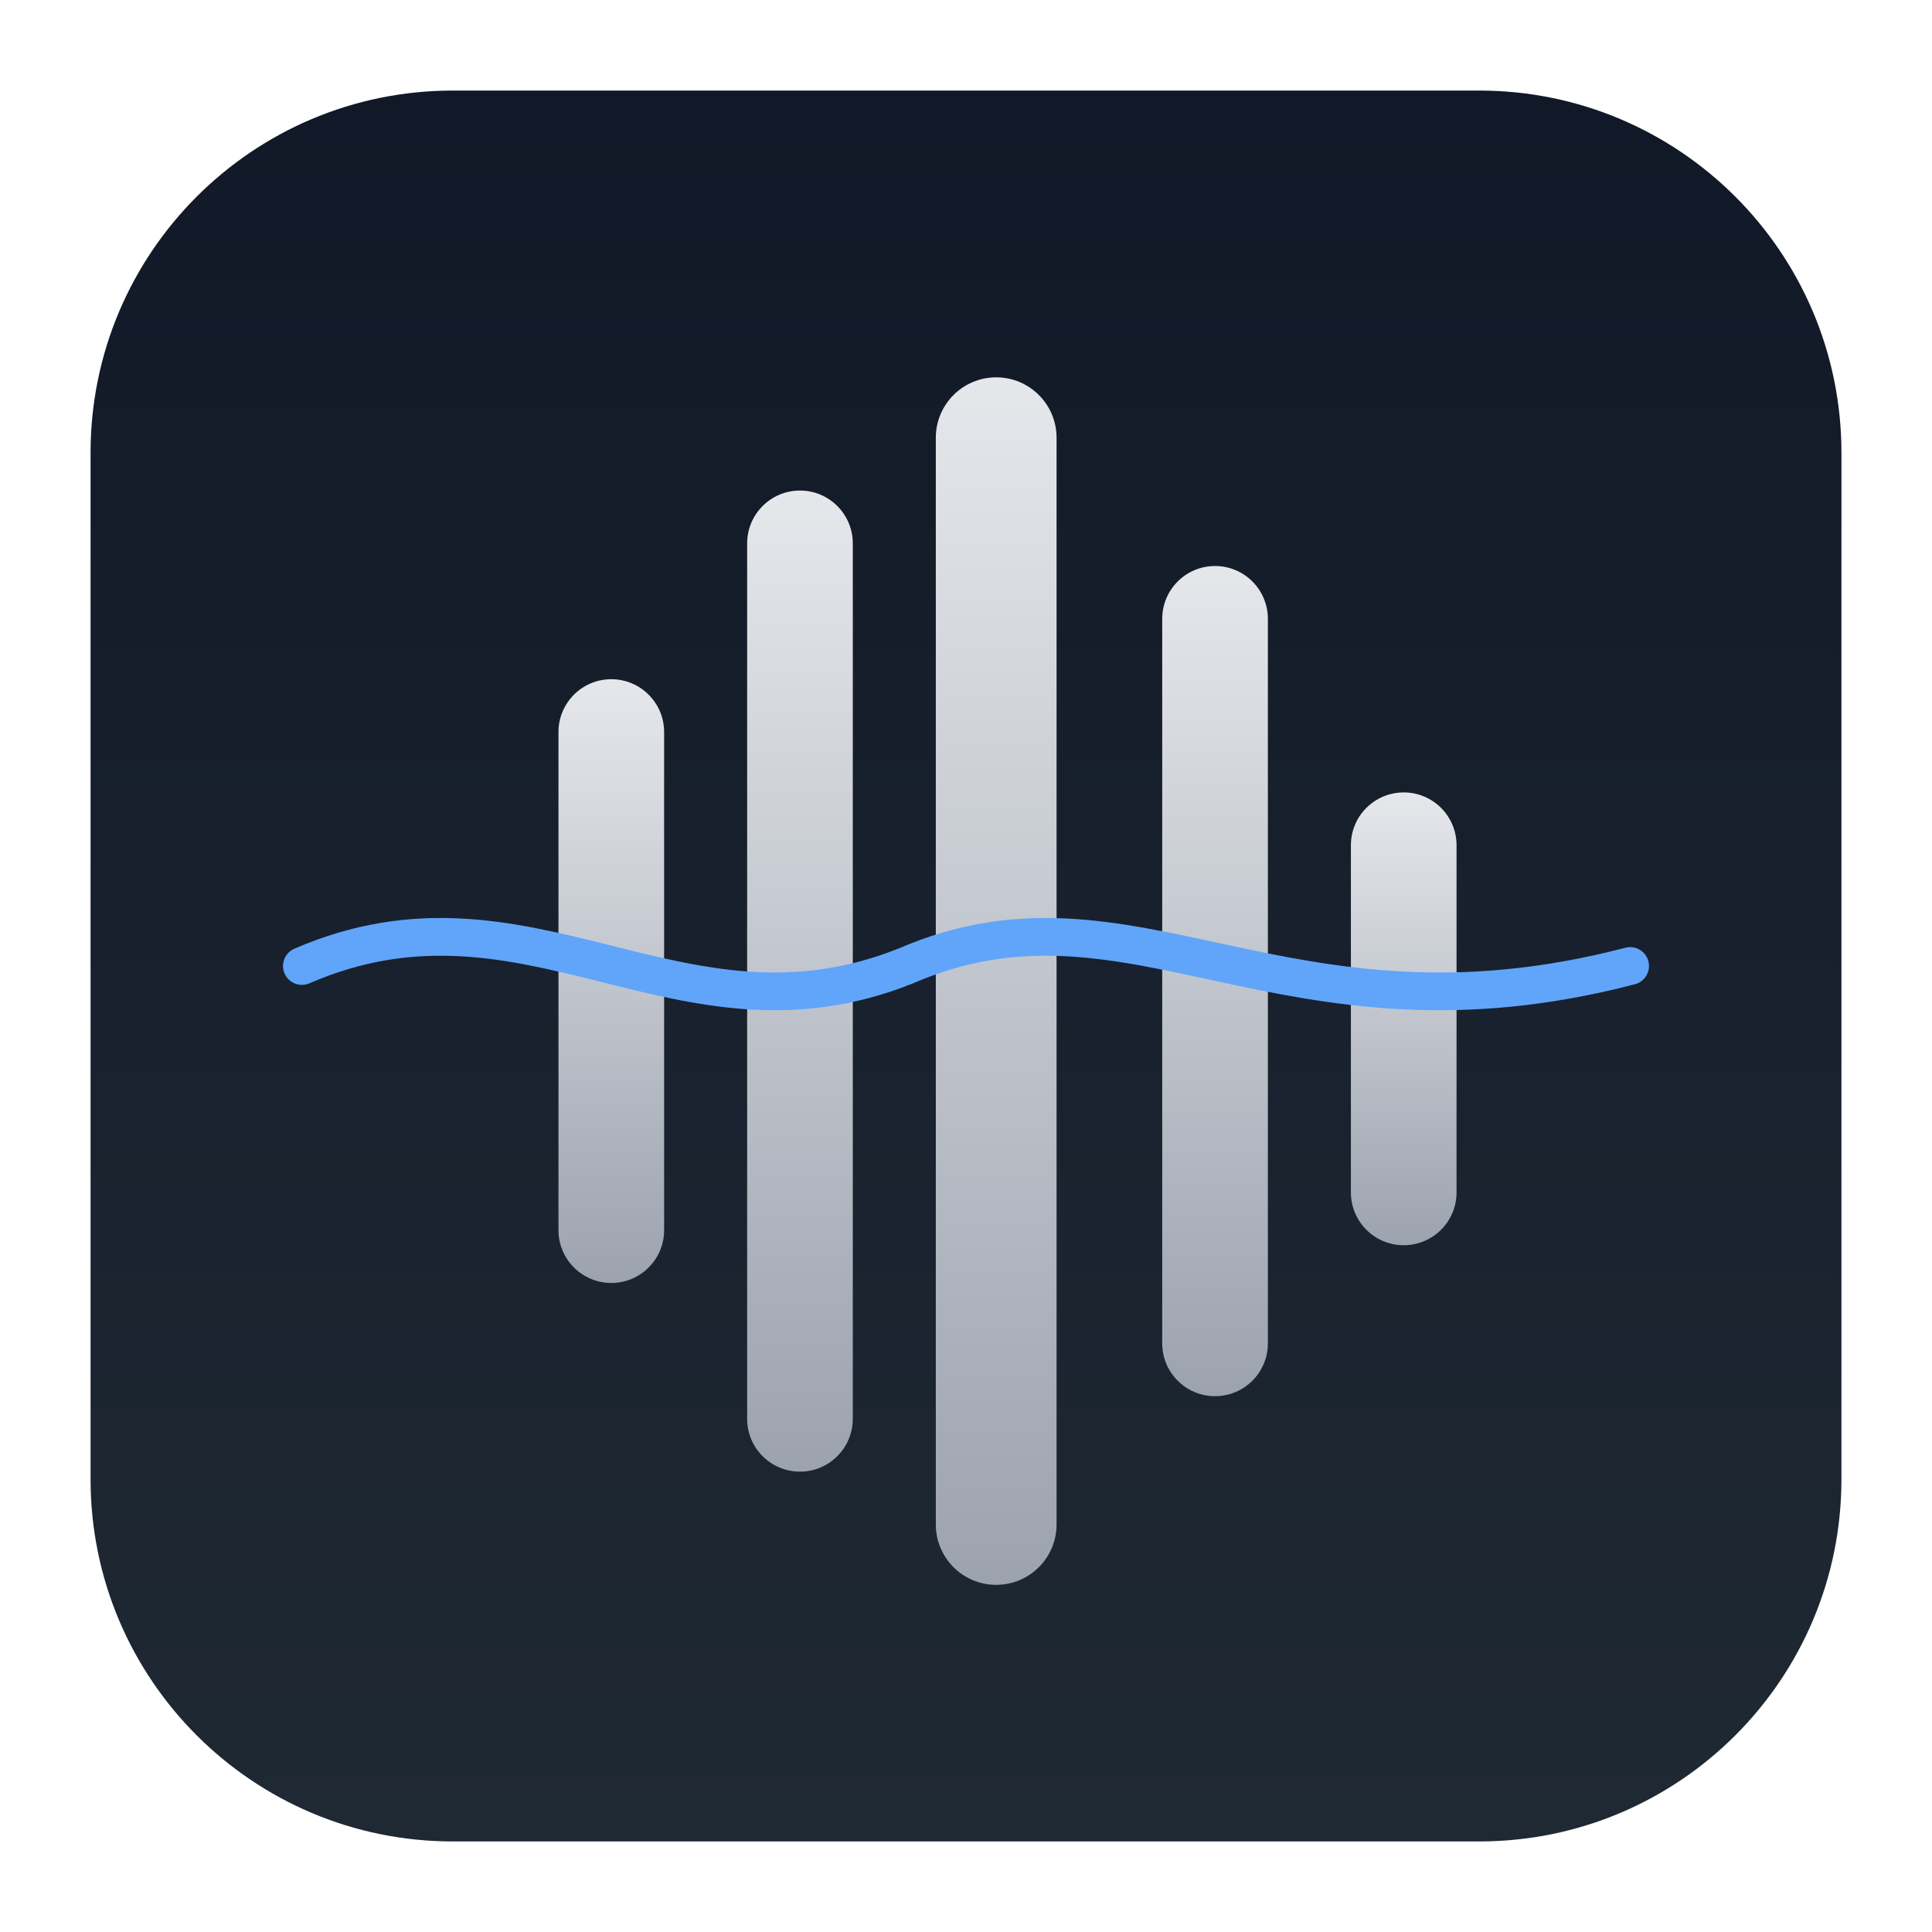
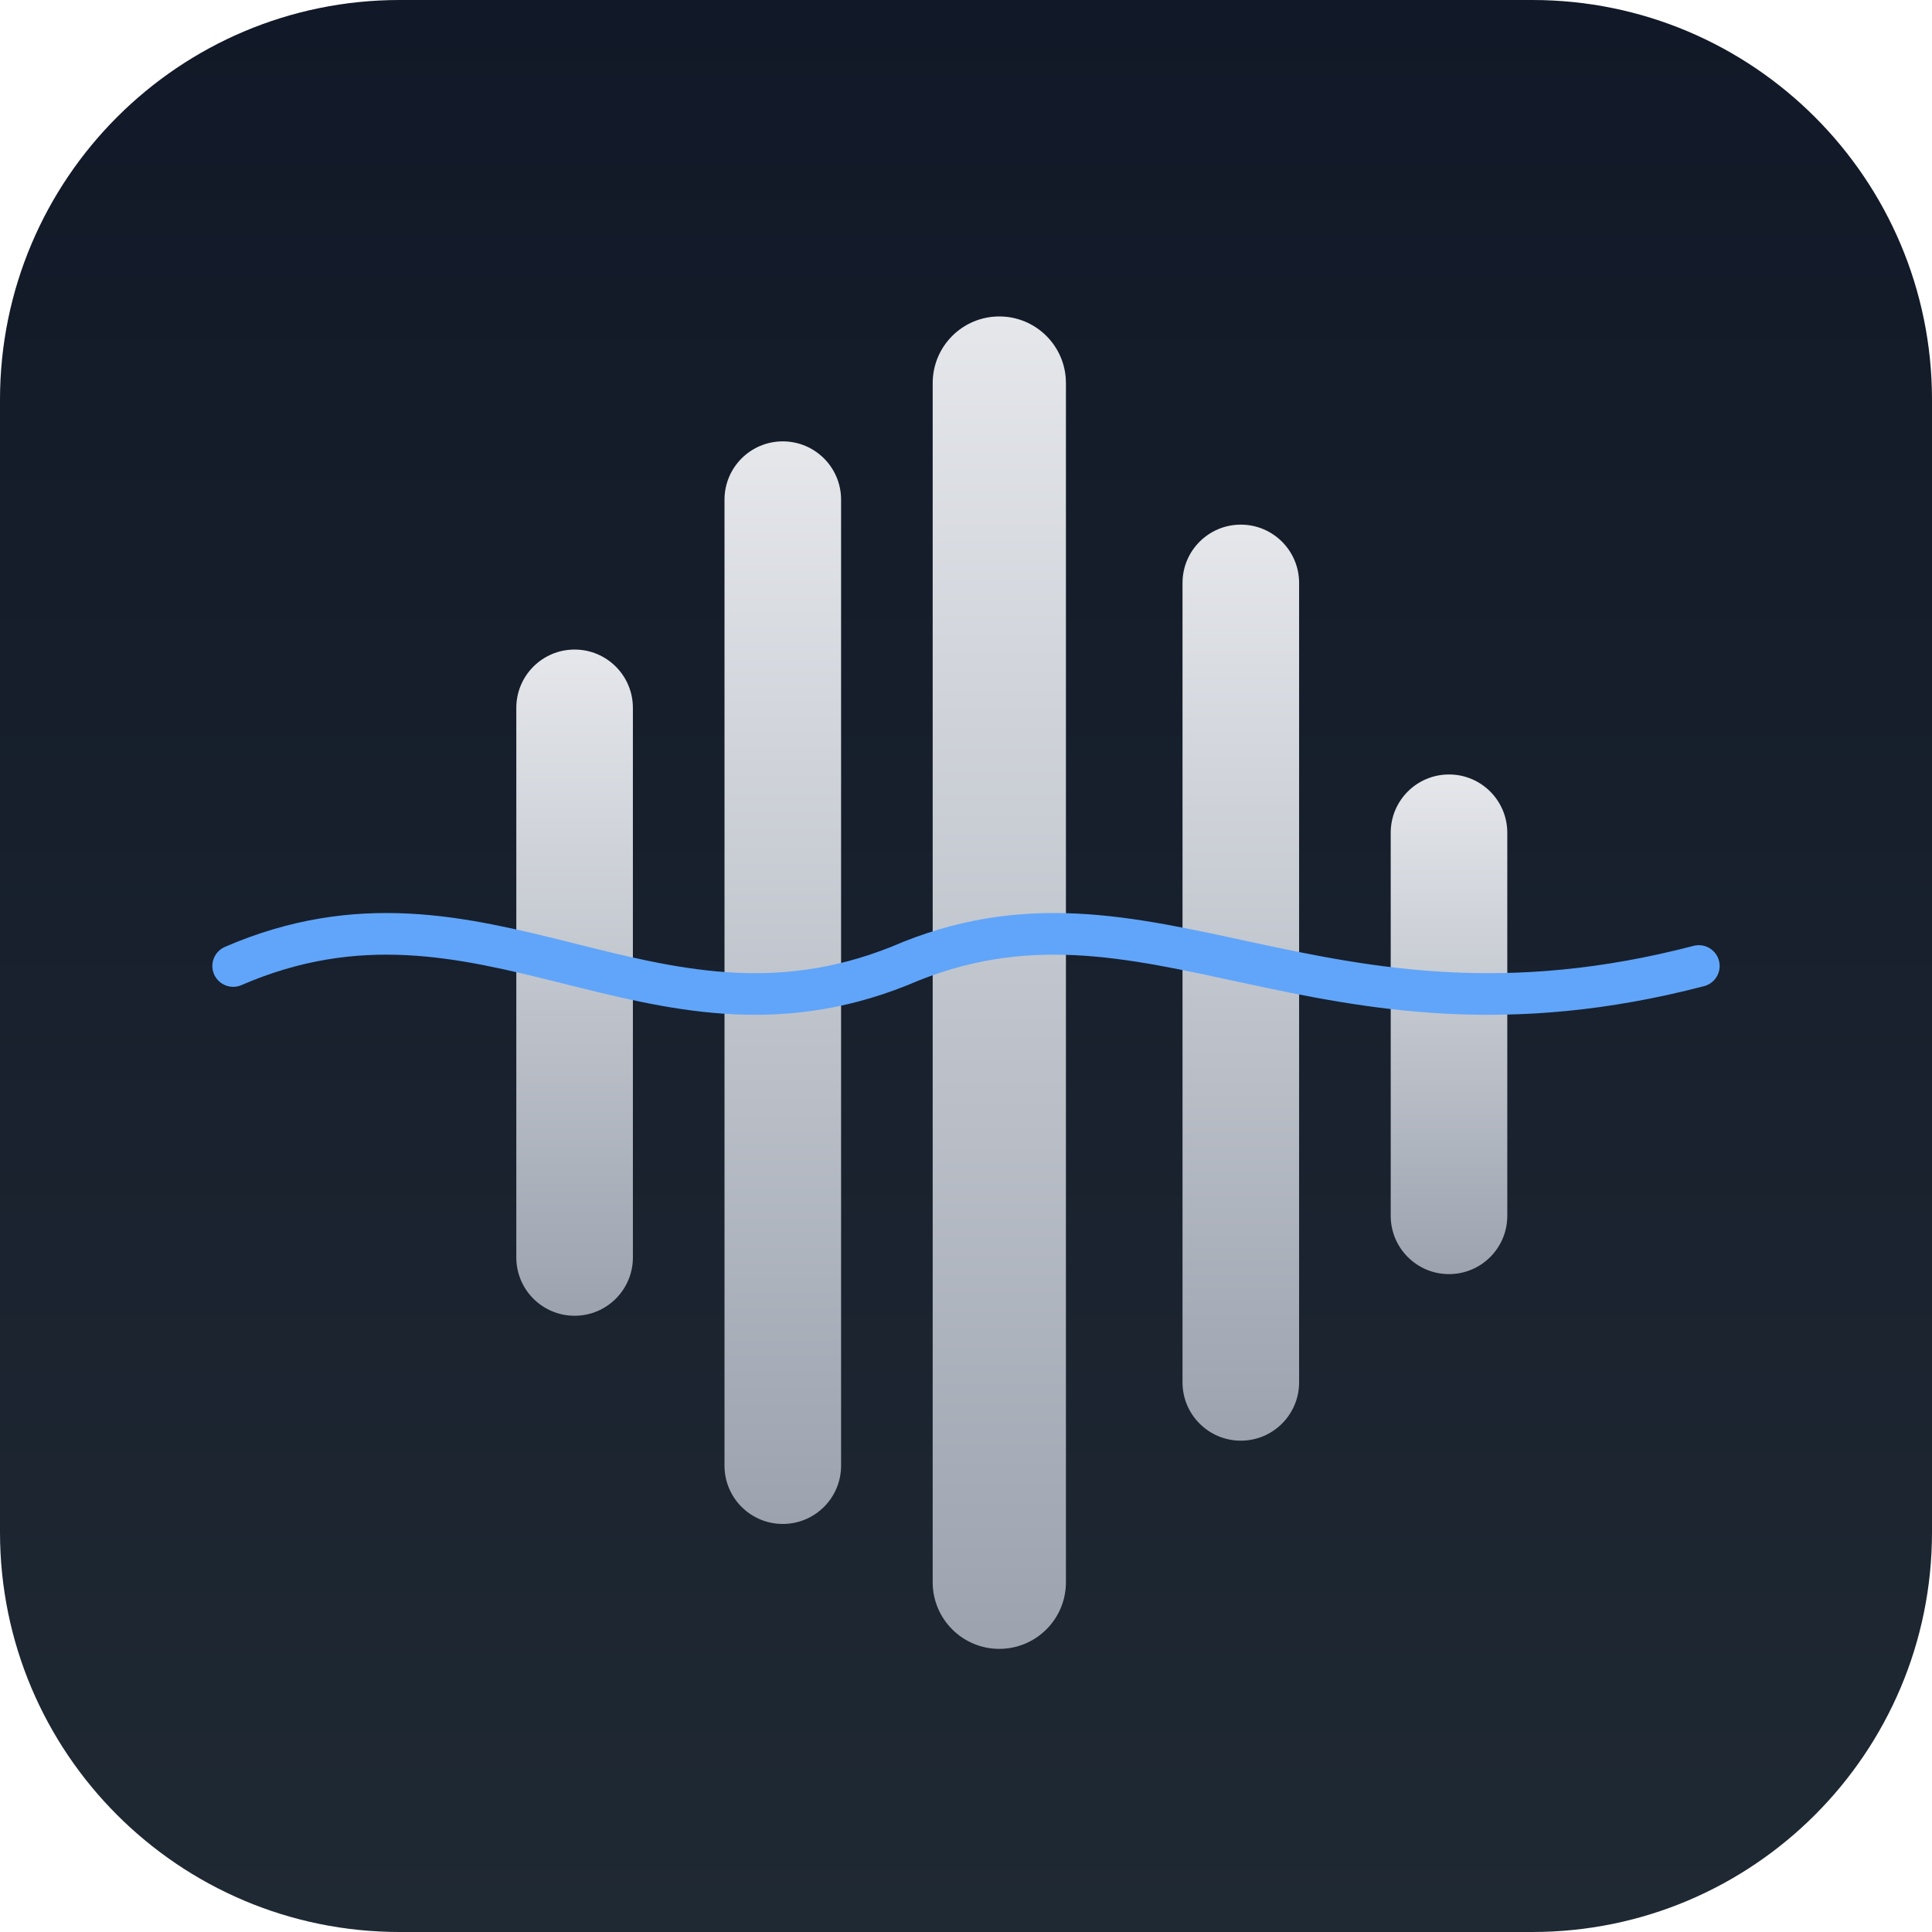
- <svg xmlns="http://www.w3.org/2000/svg" width="512" height="512" viewBox="0 0 512 512">
+ <svg xmlns="http://www.w3.org/2000/svg" width="512" height="512" viewBox="24 24 464 464">
  <defs>
+     <clipPath id="clip">
+       <rect x="24" y="24" width="464" height="464" rx="96" />
+     </clipPath>
    <linearGradient id="bg" x1="0" y1="0" x2="0" y2="1">
      <stop offset="0%" stop-color="#111827" />
      <stop offset="100%" stop-color="#1f2933" />
    </linearGradient>
    <linearGradient id="stem" x1="0" y1="0" x2="0" y2="1">
      <stop offset="0%" stop-color="#e5e7eb" />
      <stop offset="100%" stop-color="#9ca3af" />
    </linearGradient>
  </defs>
-   <rect x="24" y="24" width="464" height="464" rx="96" fill="url(#bg)" />
-   <g>
-     <rect x="148" y="180" width="28" height="160" rx="14" fill="url(#stem)" />
-     <rect x="198" y="130" width="28" height="260" rx="14" fill="url(#stem)" />
-     <rect x="248" y="100" width="32" height="320" rx="16" fill="url(#stem)" />
-     <rect x="308" y="150" width="28" height="220" rx="14" fill="url(#stem)" />
-     <rect x="358" y="210" width="28" height="120" rx="14" fill="url(#stem)" />
+   <g clip-path="url(#clip)">
+     <rect x="24" y="24" width="464" height="464" rx="96" fill="url(#bg)" />
+     <g>
+       <rect x="148" y="180" width="28" height="160" rx="14" fill="url(#stem)" />
+       <rect x="198" y="130" width="28" height="260" rx="14" fill="url(#stem)" />
+       <rect x="248" y="100" width="32" height="320" rx="16" fill="url(#stem)" />
+       <rect x="308" y="150" width="28" height="220" rx="14" fill="url(#stem)" />
+       <rect x="358" y="210" width="28" height="120" rx="14" fill="url(#stem)" />
+     </g>
+     <path d="M80 256          C140 230, 180 280, 240 256          C300 230, 340 280, 432 256" fill="none" stroke="#60a5fa" stroke-width="10" stroke-linecap="round" stroke-linejoin="round" />
  </g>
-   <path d="M80 256        C140 230, 180 280, 240 256        C300 230, 340 280, 432 256" fill="none" stroke="#60a5fa" stroke-width="10" stroke-linecap="round" stroke-linejoin="round" />
</svg>
